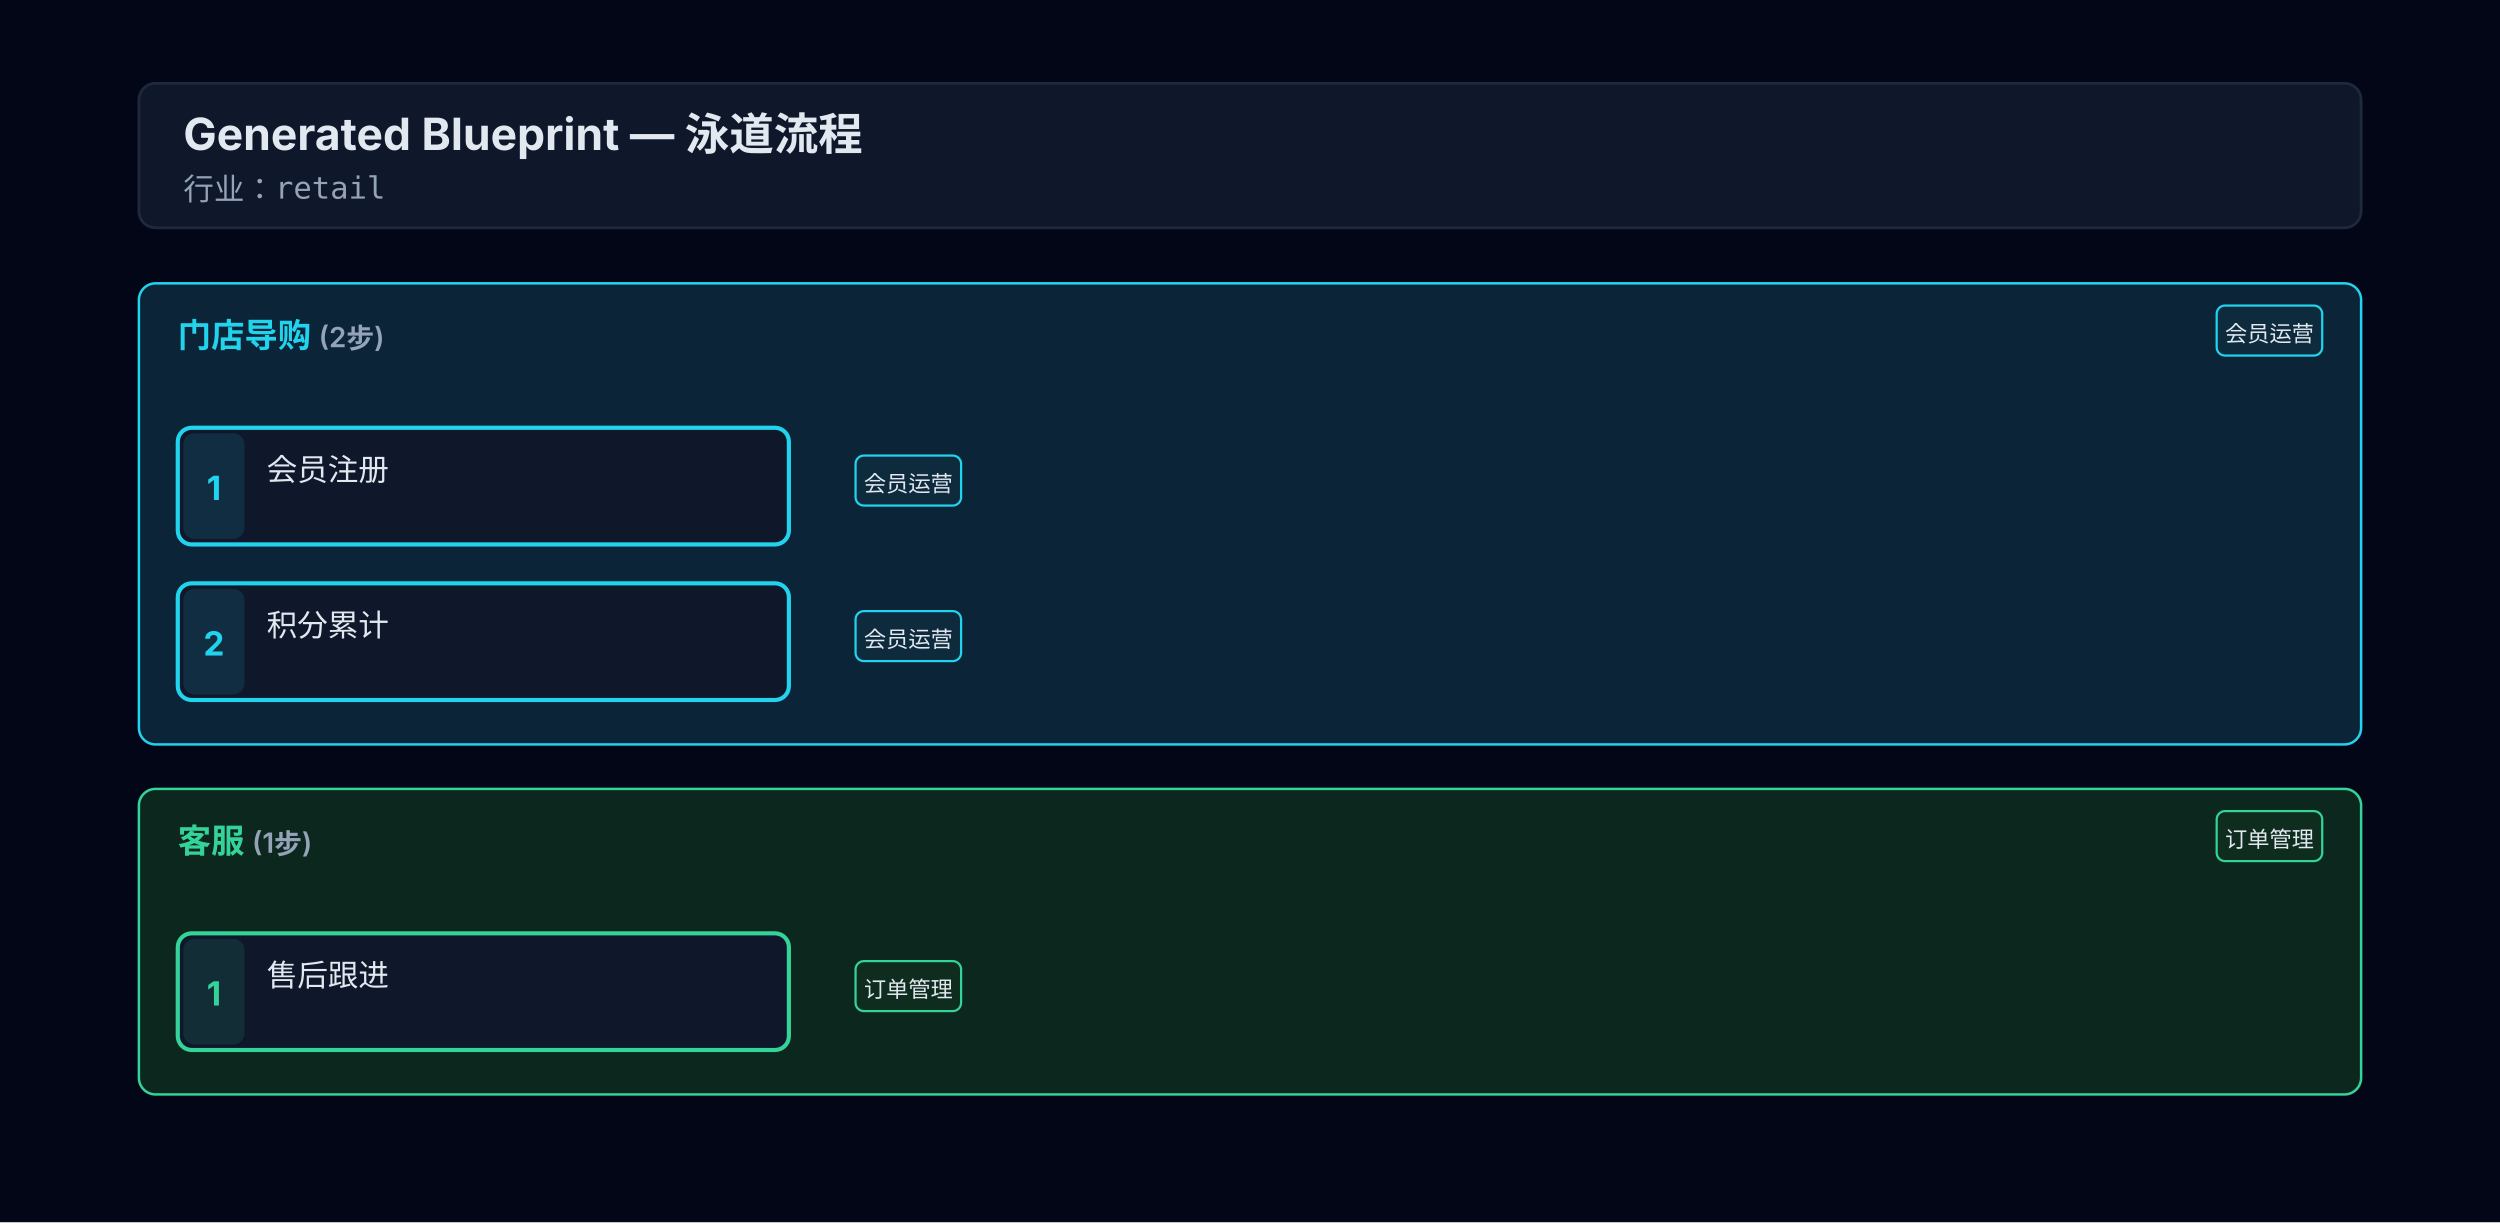
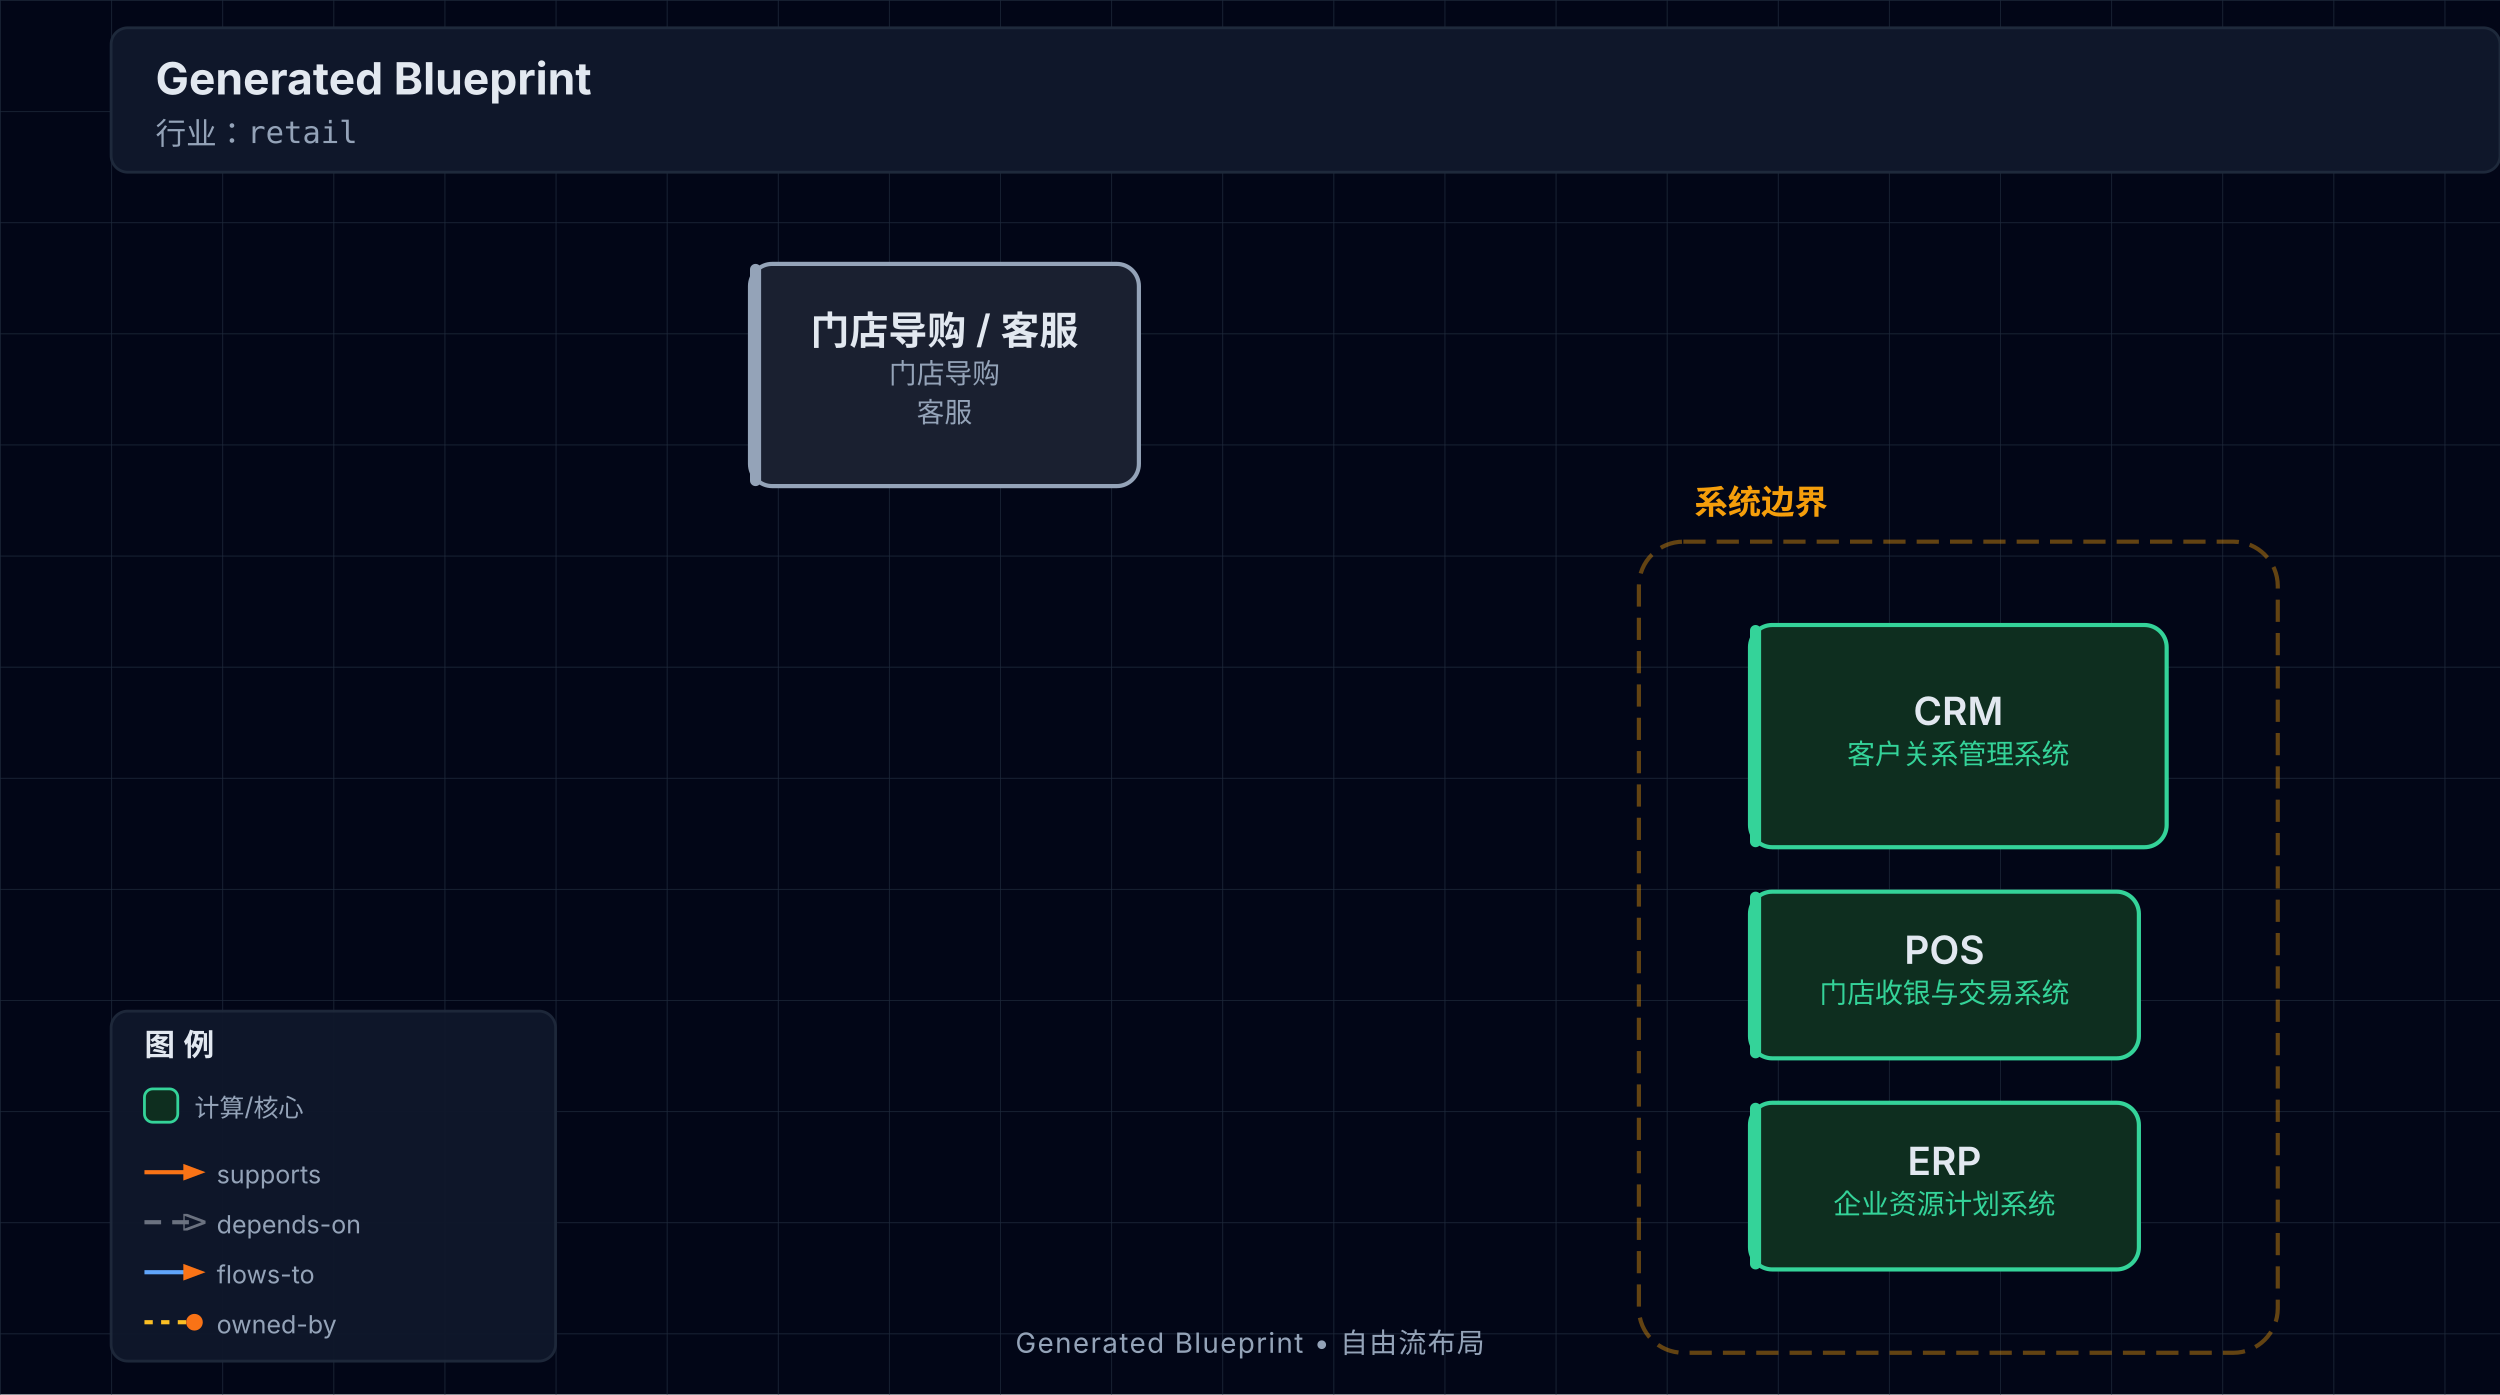
- <svg xmlns="http://www.w3.org/2000/svg" width="900" height="440" font-family="system-ui, -apple-system, sans-serif">
+ <svg xmlns="http://www.w3.org/2000/svg" viewBox="0 0 900 502" width="900" height="502" font-family="system-ui, -apple-system, sans-serif">
  <defs>
    <pattern id="grid" width="40" height="40" patternUnits="userSpaceOnUse">
      <path d="M 40 0 L 0 0 0 40" fill="none" stroke="#1E293B" stroke-width="0.5" />
    </pattern>
    <marker id="arrow-solid" markerWidth="8" markerHeight="6" refX="4" refY="3" orient="auto" markerUnits="userSpaceOnUse">
-       <polygon points="0 0, 8 3, 0 6" fill="#34D399" />
+       <polygon points="0 0, 8 3, 0 6" fill="#F97316" />
    </marker>
    <marker id="arrow-dashed" markerWidth="8" markerHeight="6" refX="4" refY="3" orient="auto" markerUnits="userSpaceOnUse">
      <polygon points="0 0, 8 3, 0 6" fill="#6B7280" />
    </marker>
    <marker id="arrow-open" markerWidth="8" markerHeight="6" refX="4" refY="3" orient="auto" markerUnits="userSpaceOnUse">
      <polygon points="0 0, 8 3, 0 6" fill="none" stroke="#6B7280" stroke-width="1" />
    </marker>
    <marker id="arrow-dot" markerWidth="8" markerHeight="8" refX="4" refY="4" orient="auto" markerUnits="userSpaceOnUse">
-       <circle cx="4" cy="4" r="3" fill="#34D399" />
+       <circle cx="4" cy="4" r="3" fill="#F97316" />
    </marker>
  </defs>
-   <rect width="900" height="440" fill="#020617" />
+   <rect width="900" height="502" fill="#020617" />
+   <rect width="900" height="502" fill="url(#grid)" />
  <g class="title-block">
-     <rect x="50" y="30" width="800" height="52" rx="6" fill="#0F172A" stroke="#1E293B" stroke-width="1" />
-     <text x="66" y="54" font-size="16" fill="#E2E8F0" font-family="system-ui, -apple-system, sans-serif" font-weight="700">Generated Blueprint — 泳道流程</text>
-     <text x="66" y="72" font-size="11" fill="#94A3B8" font-family="'JetBrains Mono', 'SF Mono', monospace">行业：retail</text>
+     <rect x="40" y="10" width="860" height="52" rx="6" fill="#0F172A" stroke="#1E293B" stroke-width="1" />
+     <text x="56" y="34" font-size="16" fill="#E2E8F0" font-family="system-ui, -apple-system, sans-serif" font-weight="700">Generated Blueprint</text>
+     <text x="56" y="52" font-size="11" fill="#94A3B8" font-family="'JetBrains Mono', 'SF Mono', monospace">行业：retail</text>
  </g>
-   <rect x="50" y="102" width="800" height="166" rx="6" fill="#0E2A3D" stroke="#22D3EE" stroke-width="0.9" fill-opacity="0.84" />
-   <text x="64" y="125" font-size="12" fill="#22D3EE" font-weight="600">门店导购 <tspan font-size="10" fill="#94A3B8">(2步)</tspan>
-   </text>
-   <rect x="798" y="110" width="38" height="18" rx="3" fill="#0E2A3D" stroke="#22D3EE" stroke-width="0.8" fill-opacity="0.95" />
-   <text x="817" y="123" text-anchor="middle" font-size="8" fill="#E2E8F0">会员运营</text>
-   <rect x="64" y="154" width="220" height="42" rx="5" fill="#0F172A" stroke="#22D3EE" stroke-width="1.5" />
-   <rect x="66" y="156" width="22" height="38" rx="4" fill="#22D3EE" opacity="0.12" />
-   <text x="77" y="180.0" text-anchor="middle" font-size="12" fill="#22D3EE" font-weight="700">1</text>
-   <text x="96" y="173" font-size="11" fill="#E2E8F0" font-weight="500">
-     <tspan x="96" dy="0">会员注册</tspan>
-   </text>
-   <rect x="308" y="164" width="38" height="18" rx="3" fill="#0E2A3D" stroke="#22D3EE" stroke-width="0.8" fill-opacity="0.95" />
-   <text x="327" y="177" text-anchor="middle" font-size="8" fill="#E2E8F0">会员运营</text>
-   <rect x="64" y="210" width="220" height="42" rx="5" fill="#0F172A" stroke="#22D3EE" stroke-width="1.5" />
-   <rect x="66" y="212" width="22" height="38" rx="4" fill="#22D3EE" opacity="0.12" />
-   <text x="77" y="236.0" text-anchor="middle" font-size="12" fill="#22D3EE" font-weight="700">2</text>
-   <text x="96" y="229" font-size="11" fill="#E2E8F0" font-weight="500">
-     <tspan x="96" dy="0">积分累计</tspan>
-   </text>
-   <rect x="308" y="220" width="38" height="18" rx="3" fill="#0E2A3D" stroke="#22D3EE" stroke-width="0.8" fill-opacity="0.95" />
-   <text x="327" y="233" text-anchor="middle" font-size="8" fill="#E2E8F0">会员运营</text>
-   <rect x="50" y="284" width="800" height="110" rx="6" fill="#0E2E1F" stroke="#34D399" stroke-width="0.9" fill-opacity="0.84" />
-   <text x="64" y="307" font-size="12" fill="#34D399" font-weight="600">客服 <tspan font-size="10" fill="#94A3B8">(1步)</tspan>
-   </text>
-   <rect x="798" y="292" width="38" height="18" rx="3" fill="#0E2E1F" stroke="#34D399" stroke-width="0.8" fill-opacity="0.95" />
-   <text x="817" y="305" text-anchor="middle" font-size="8" fill="#E2E8F0">订单管理</text>
-   <rect x="64" y="336" width="220" height="42" rx="5" fill="#0F172A" stroke="#34D399" stroke-width="1.5" />
-   <rect x="66" y="338" width="22" height="38" rx="4" fill="#34D399" opacity="0.12" />
-   <text x="77" y="362.0" text-anchor="middle" font-size="12" fill="#34D399" font-weight="700">1</text>
-   <text x="96" y="355" font-size="11" fill="#E2E8F0" font-weight="500">
-     <tspan x="96" dy="0">售后跟进</tspan>
-   </text>
-   <rect x="308" y="346" width="38" height="18" rx="3" fill="#0E2E1F" stroke="#34D399" stroke-width="0.8" fill-opacity="0.95" />
-   <text x="327" y="359" text-anchor="middle" font-size="8" fill="#E2E8F0">订单管理</text>
+   <rect x="590" y="195" width="230" height="292" rx="16" fill="none" stroke="#F59E0B" stroke-width="1.5" stroke-dasharray="8,4" opacity="0.4" />
+   <text x="610" y="185" font-size="12" fill="#F59E0B" font-weight="600">系统边界</text>
+   <g class="legend" transform="translate(40, 364)">
+     <rect x="0" y="0" width="160" height="126" rx="6" fill="#0F172A" stroke="#1E293B" stroke-width="1" opacity="0.95" />
+     <text x="12" y="16" font-size="11" fill="#E2E8F0" font-weight="600" letter-spacing="0.3">图 例</text>
+     <rect x="12" y="28" width="12" height="12" rx="3" fill="#0E2E1F" stroke="#34D399" stroke-width="1" />
+     <text x="30" y="38" font-size="9" fill="#94A3B8">计算/核心</text>
+     <line x1="12" y1="58" x2="30" y2="58" stroke="#F97316" stroke-width="1.5" marker-end="url(#arrow-solid)" />
+     <text x="38" y="62" font-size="9" fill="#94A3B8">supports</text>
+     <line x1="12" y1="76" x2="30" y2="76" stroke="#6B7280" stroke-width="1.5" stroke-dasharray="6,4" marker-end="url(#arrow-open)" />
+     <text x="38" y="80" font-size="9" fill="#94A3B8">depends-on</text>
+     <line x1="12" y1="94" x2="30" y2="94" stroke="#60A5FA" stroke-width="1.5" marker-end="url(#arrow-solid)" />
+     <text x="38" y="98" font-size="9" fill="#94A3B8">flows-to</text>
+     <line x1="12" y1="112" x2="30" y2="112" stroke="#FBBF24" stroke-width="1.5" stroke-dasharray="3,3" marker-end="url(#arrow-dot)" />
+     <text x="38" y="116" font-size="9" fill="#94A3B8">owned-by</text>
+   </g>
+   <g class="node" id="clients">
+     <rect x="270" y="95" width="140" height="80" rx="8" fill="#1A2030" stroke="#94A3B8" stroke-width="1.5" />
+     <rect x="270" y="95" width="4" height="80" rx="2" fill="#94A3B8" />
+     <text x="340" y="124" text-anchor="middle" font-size="14" fill="#E2E8F0" font-weight="600">门店导购 / 客服</text>
+     <text x="340" y="138" text-anchor="middle" font-size="10" fill="#94A3B8">门店导购</text>
+     <text x="340" y="152" text-anchor="middle" font-size="10" fill="#94A3B8">客服</text>
+   </g>
+   <g class="node" id="sys-crm">
+     <rect x="630" y="225" width="150" height="80" rx="8" fill="#0E2E1F" stroke="#34D399" stroke-width="1.5" />
+     <rect x="630" y="225" width="4" height="80" rx="2" fill="#34D399" />
+     <text x="705" y="261" text-anchor="middle" font-size="14" fill="#E2E8F0" font-weight="600">CRM</text>
+     <text x="705" y="275" text-anchor="middle" font-size="10" fill="#34D399">客户关系管理系统</text>
+   </g>
+   <g class="node" id="sys-pos">
+     <rect x="630" y="321" width="140" height="60" rx="8" fill="#0E2E1F" stroke="#34D399" stroke-width="1.5" />
+     <rect x="630" y="321" width="4" height="60" rx="2" fill="#34D399" />
+     <text x="700" y="347" text-anchor="middle" font-size="14" fill="#E2E8F0" font-weight="600">POS</text>
+     <text x="700" y="361" text-anchor="middle" font-size="10" fill="#34D399">门店收银与交易系统</text>
+   </g>
+   <g class="node" id="sys-erp">
+     <rect x="630" y="397" width="140" height="60" rx="8" fill="#0E2E1F" stroke="#34D399" stroke-width="1.5" />
+     <rect x="630" y="397" width="4" height="60" rx="2" fill="#34D399" />
+     <text x="700" y="423" text-anchor="middle" font-size="14" fill="#E2E8F0" font-weight="600">ERP</text>
+     <text x="700" y="437" text-anchor="middle" font-size="10" fill="#34D399">企业资源计划系统</text>
+   </g>
+   <text x="450" y="487" text-anchor="middle" font-size="10" fill="#94A3B8" letter-spacing="0.5">Generated Blueprint • 自由流布局</text>
</svg>
